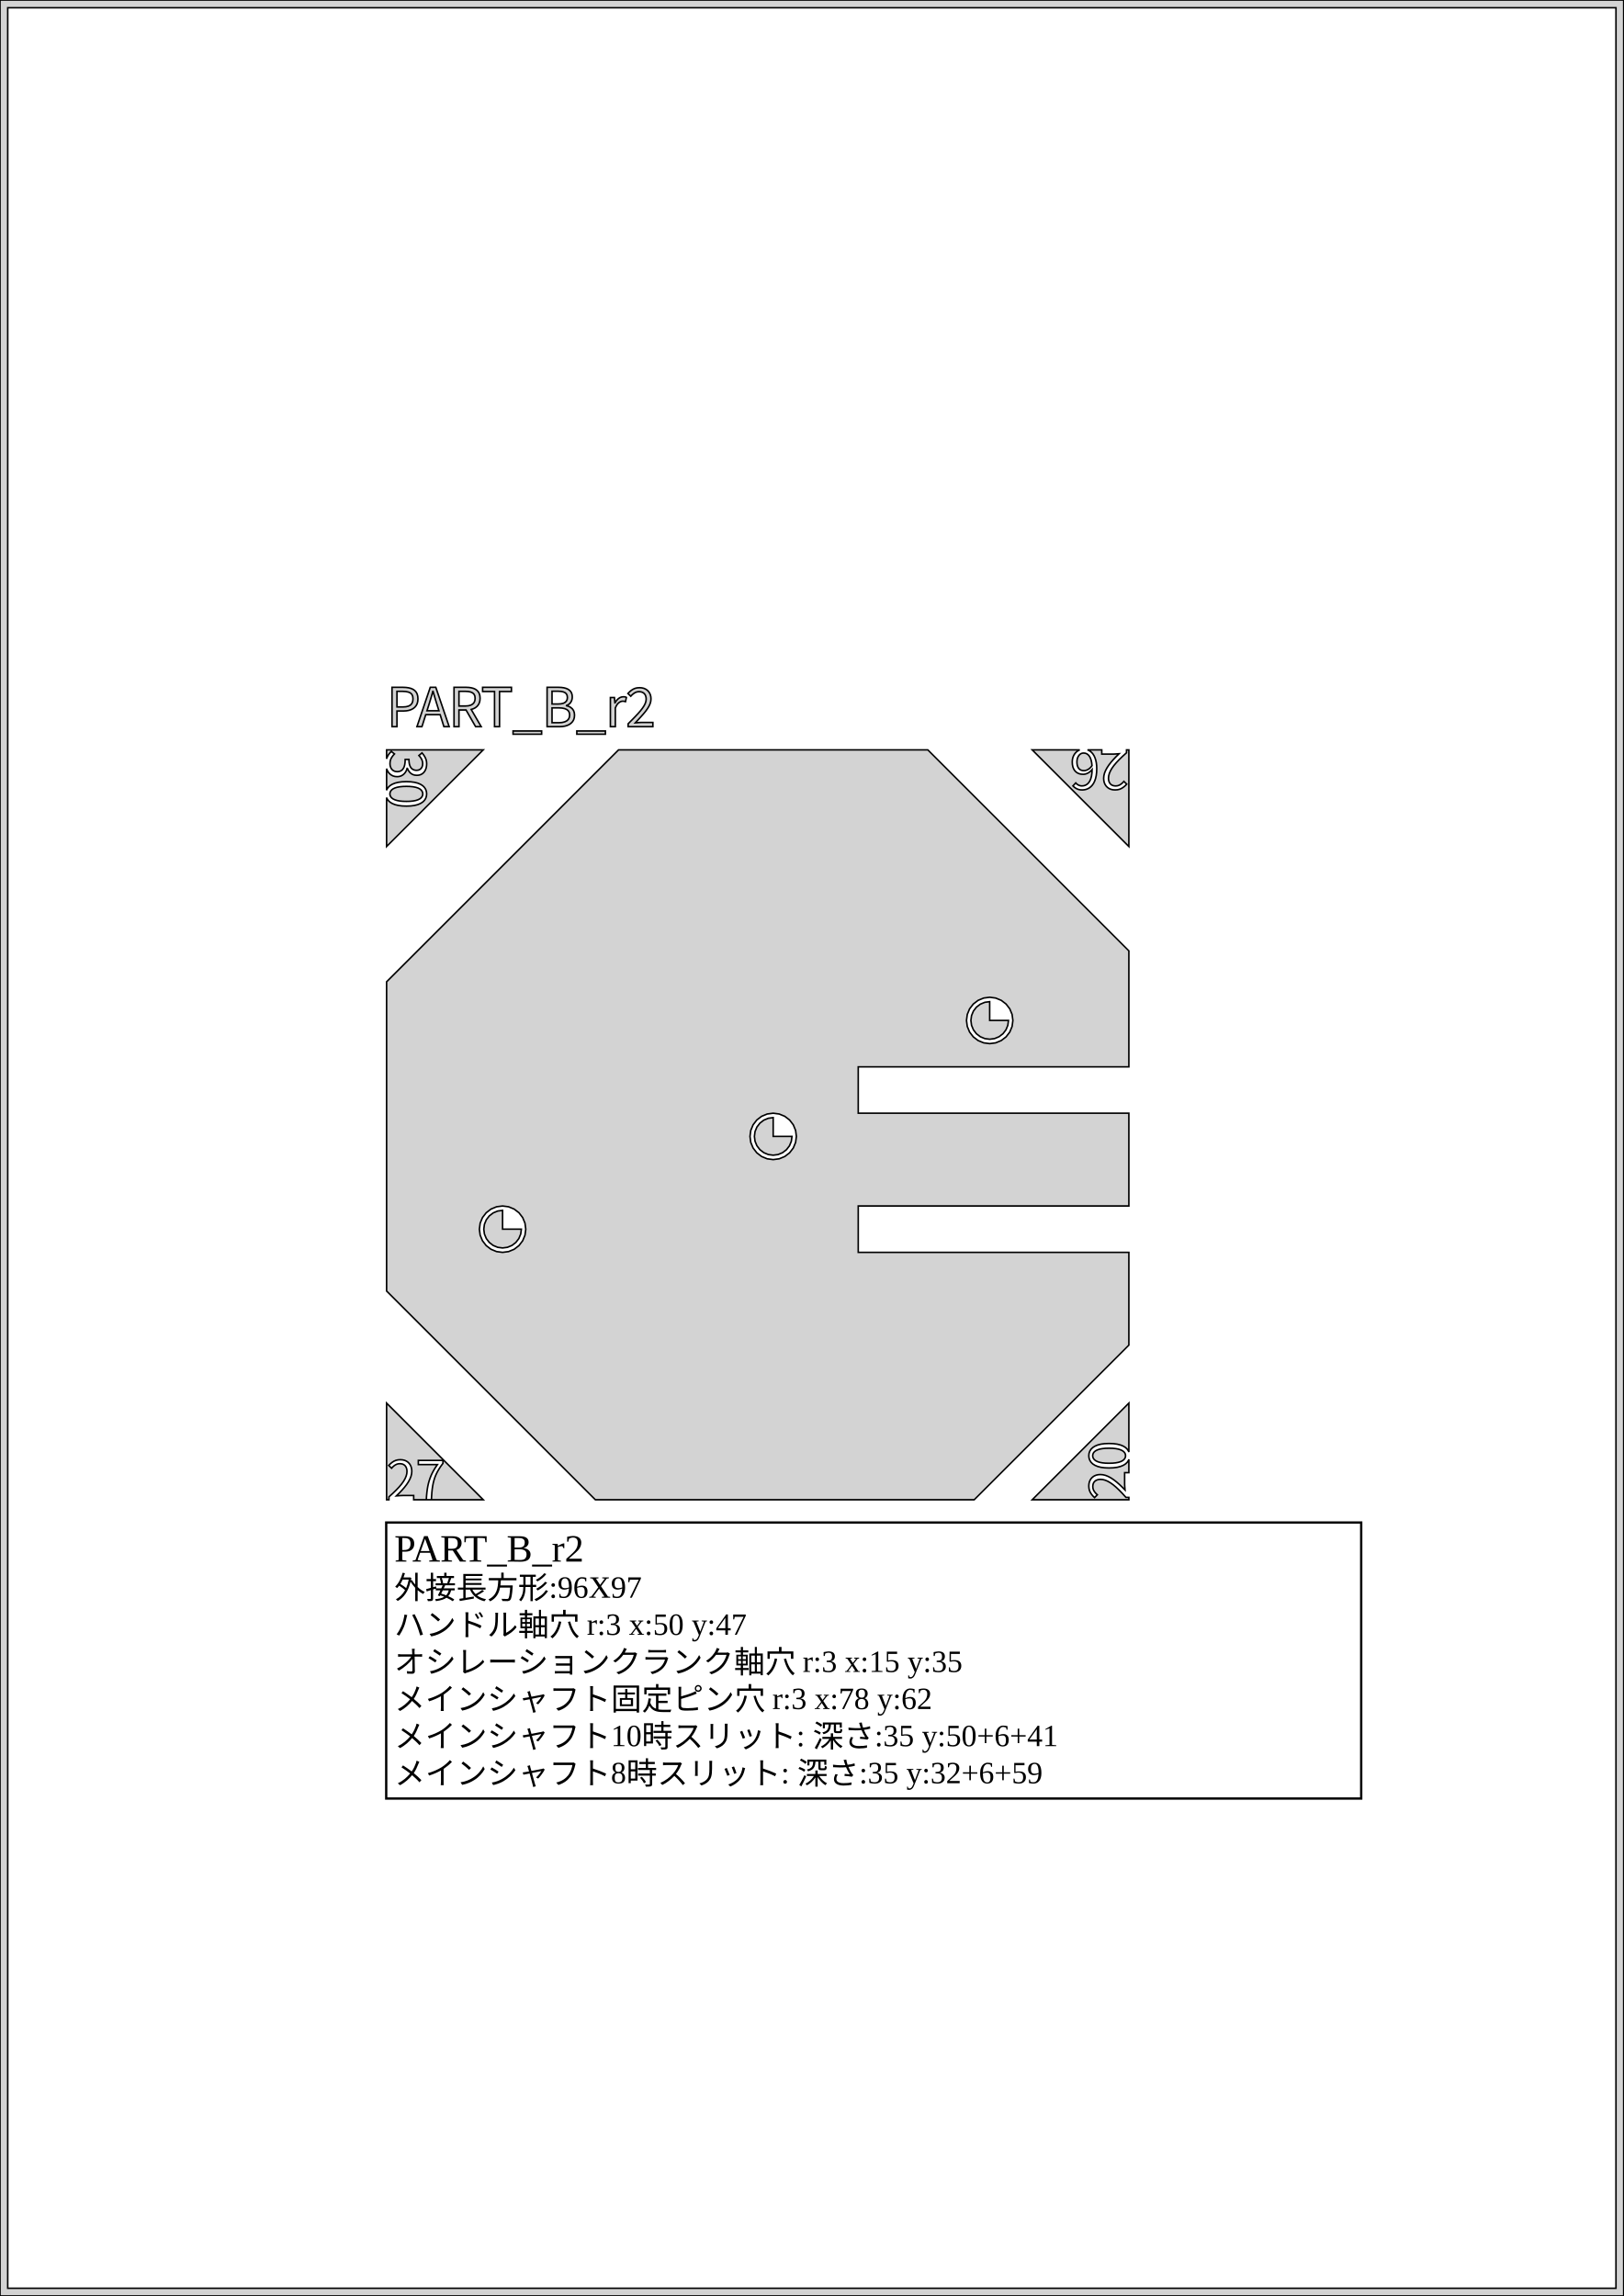
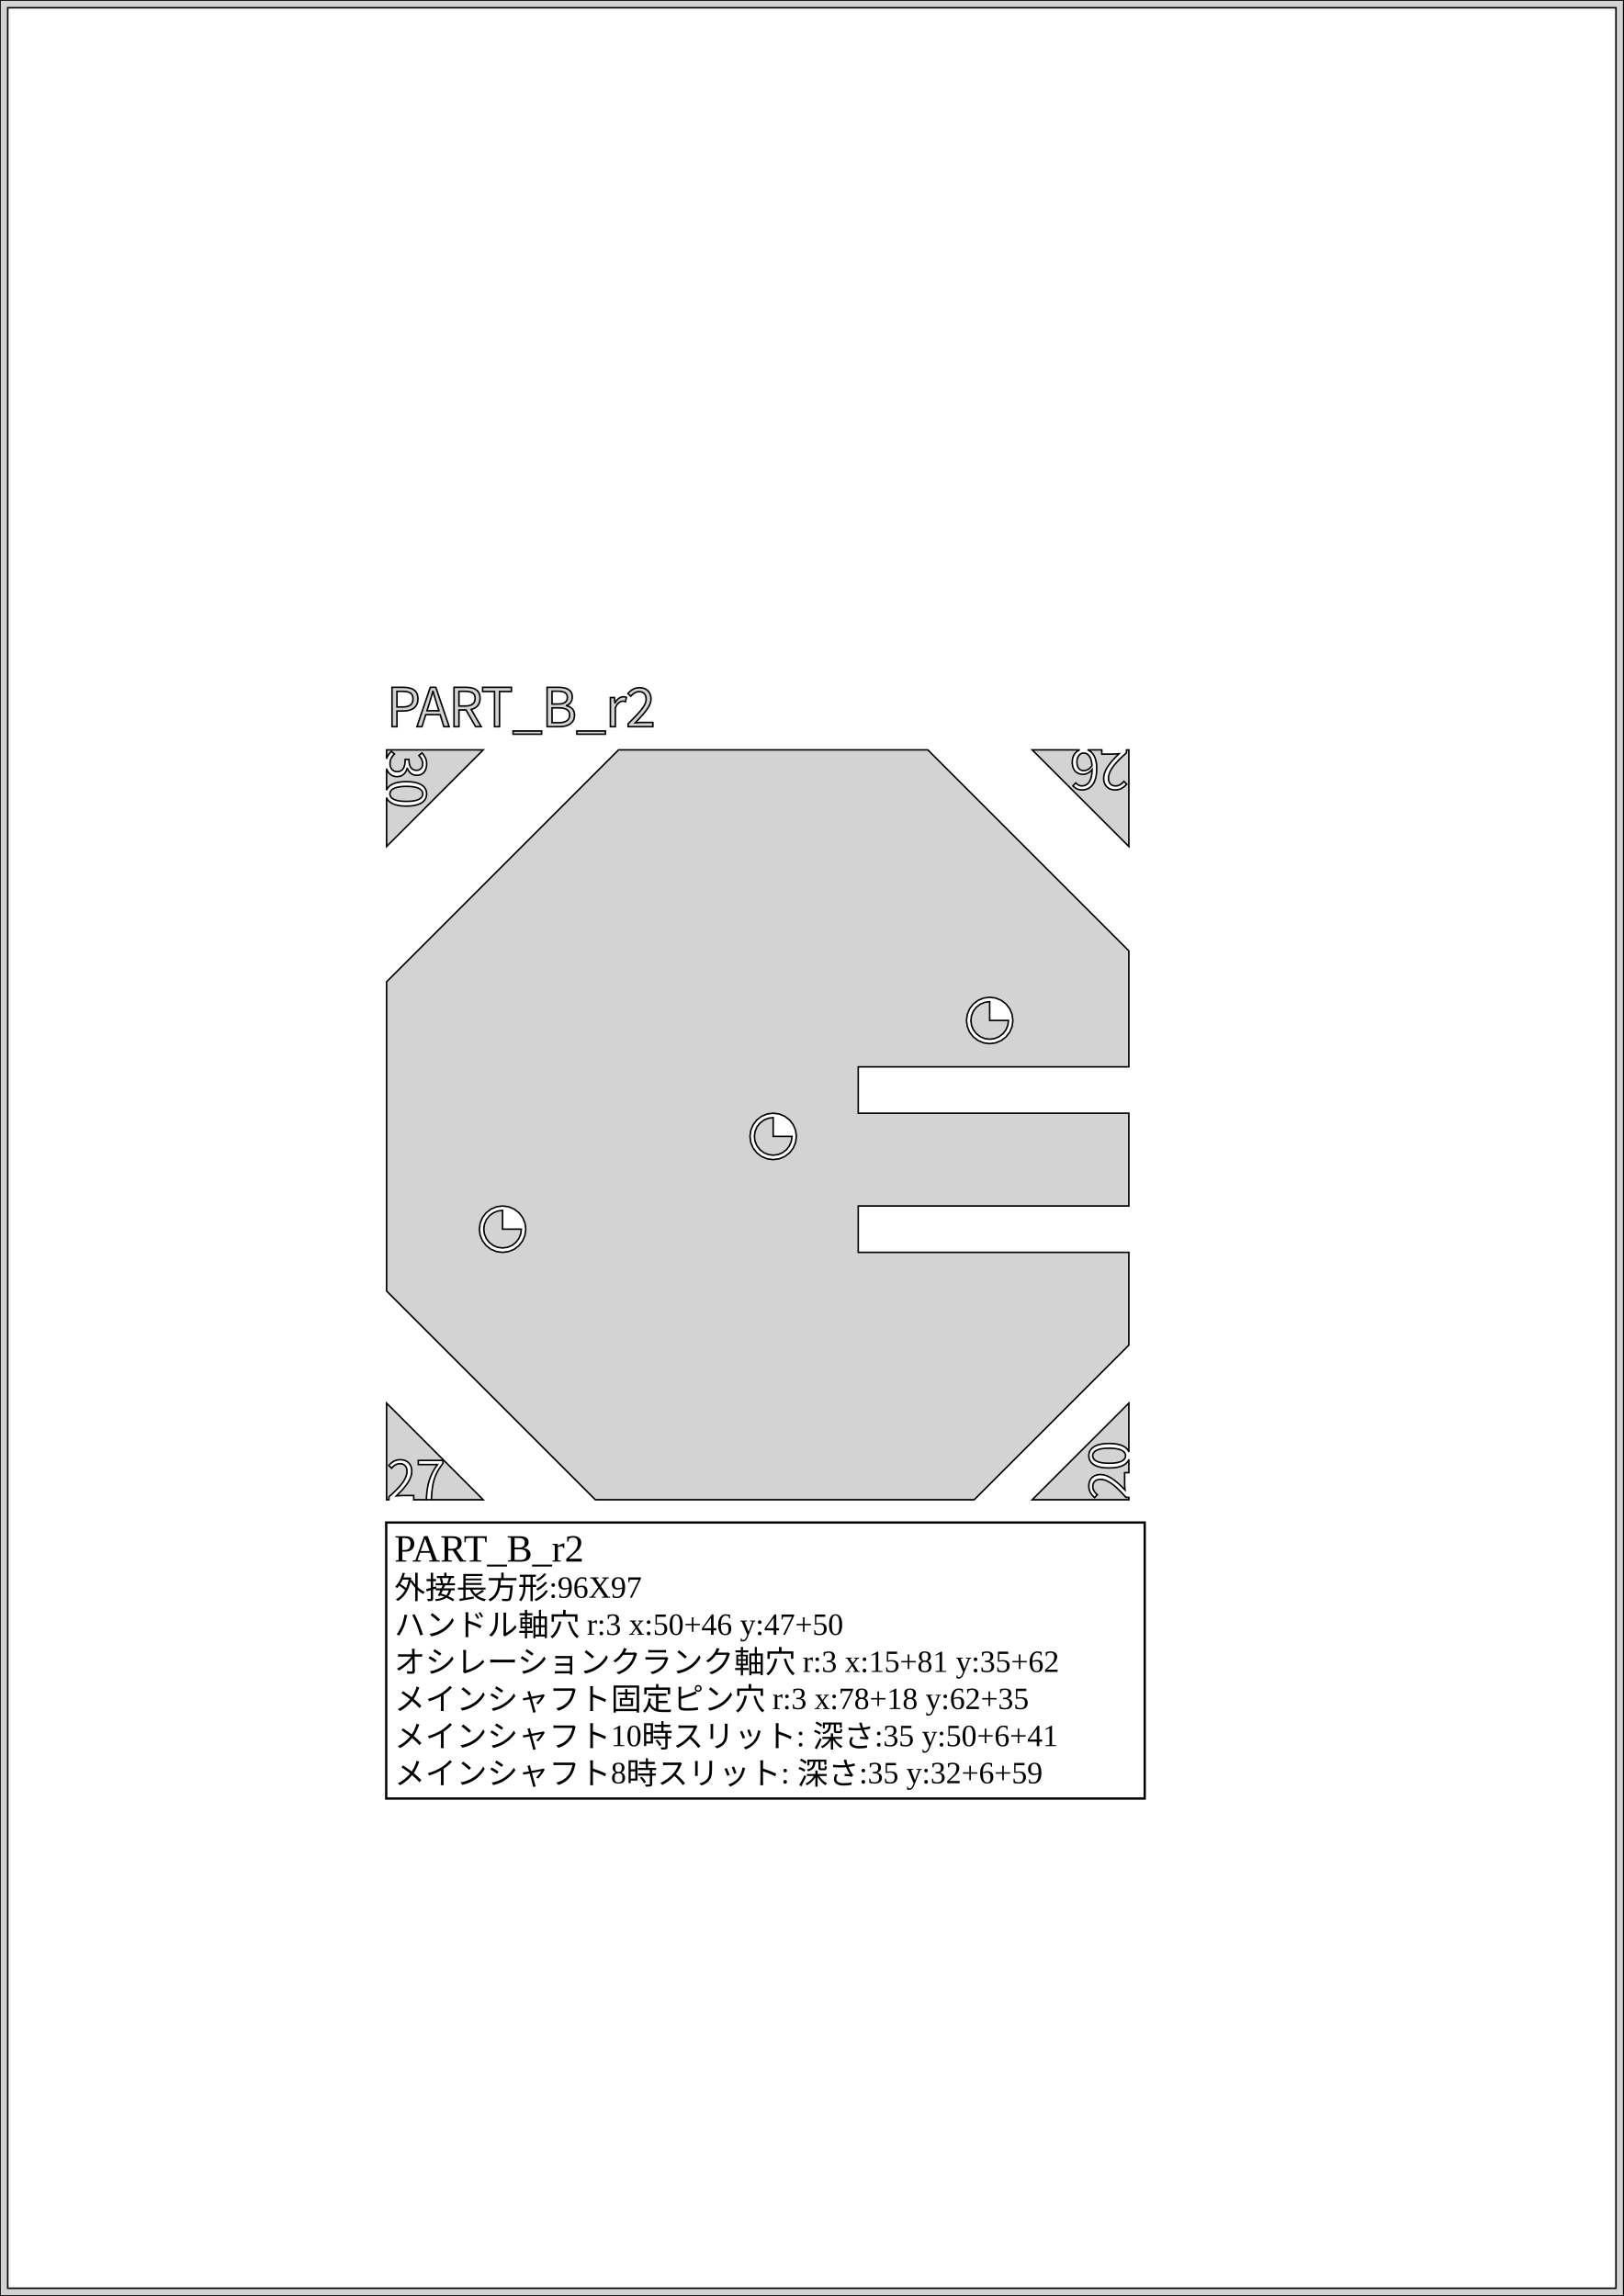
<svg xmlns="http://www.w3.org/2000/svg" width="210mm" height="297mm" viewBox="0 -297 210 297" version="1.1">
-   <path d=" M 210,-297 L 0,-297 L 0,-0 L 210,-0 z M 1,-1 L 1,-296 L 209,-296 L 209,-1 z M 64.606,-207.55 L 66.146,-207.55 L 66.146,-208.091 L 62.418,-208.091 L 62.418,-207.55 L 63.96,-207.55  L 63.96,-203.002 L 64.606,-203.002 z M 51.341,-205.029 L 52.181,-205.029 L 52.536,-205.048 L 52.862,-205.104 L 53.159,-205.199 L 53.42,-205.332  L 53.64,-205.504 L 53.818,-205.716 L 53.95,-205.969 L 54.028,-206.263 L 54.054,-206.598 L 54.028,-206.943  L 53.95,-207.237 L 53.818,-207.48 L 53.639,-207.677 L 53.417,-207.833 L 53.152,-207.949 L 52.849,-208.028  L 52.516,-208.075 L 52.152,-208.091 L 50.701,-208.091 L 50.701,-203 L 51.341,-203 z M 51.341,-205.55 L 51.341,-207.57 L 52.069,-207.57 L 52.48,-207.546 L 52.816,-207.477 L 53.078,-207.361  L 53.265,-207.184 L 53.377,-206.93 L 53.414,-206.598 L 53.378,-206.266 L 53.27,-206 L 53.088,-205.8  L 52.833,-205.661 L 52.503,-205.578 L 52.097,-205.55 z M 55.064,-204.555 L 56.927,-204.555 L 57.413,-203 L 58.093,-203 L 56.364,-208.091 L 55.648,-208.091  L 53.925,-203 L 54.571,-203 z M 55.224,-205.061 L 55.474,-205.848 L 55.562,-206.137 L 55.649,-206.423 L 55.735,-206.705 L 55.819,-206.988  L 55.901,-207.276 L 55.981,-207.57 L 56.009,-207.57 L 56.093,-207.276 L 56.176,-206.988 L 56.259,-206.705  L 56.344,-206.423 L 56.432,-206.137 L 56.523,-205.848 L 56.769,-205.061 z M 59.36,-205.16 L 60.275,-205.16 L 61.512,-203 L 62.236,-203 L 60.94,-205.23 L 60.952,-205.233  L 61.232,-205.323 L 61.479,-205.451 L 61.689,-205.618 L 61.861,-205.823 L 61.988,-206.067 L 62.064,-206.348  L 62.09,-206.667 L 62.064,-206.995 L 61.988,-207.275 L 61.86,-207.508 L 61.689,-207.696 L 61.479,-207.846  L 61.232,-207.956 L 60.952,-208.031 L 60.645,-208.076 L 60.311,-208.091 L 58.72,-208.091 L 58.72,-203  L 59.36,-203 z M 59.36,-205.675 L 59.36,-207.57 L 60.214,-207.57 L 60.581,-207.547 L 60.887,-207.48 L 61.13,-207.368  L 61.308,-207.201 L 61.414,-206.967 L 61.45,-206.667 L 61.414,-206.363 L 61.308,-206.114 L 61.13,-205.922  L 60.887,-205.785 L 60.581,-205.703 L 60.214,-205.675 z M 72.74,-203.019 L 73.075,-203.074 L 73.379,-203.167 L 73.648,-203.296 L 73.875,-203.462 L 74.06,-203.663  L 74.197,-203.902 L 74.279,-204.179 L 74.306,-204.494 L 74.274,-204.817 L 74.177,-205.093 L 74.015,-205.32  L 73.803,-205.499 L 73.556,-205.629 L 73.273,-205.709 L 73.273,-205.744 L 73.423,-205.805 L 73.557,-205.884  L 73.675,-205.984 L 73.778,-206.099 L 73.862,-206.229 L 73.928,-206.372 L 73.977,-206.526 L 74.005,-206.684  L 74.015,-206.848 L 73.99,-207.129 L 73.916,-207.37 L 73.793,-207.57 L 73.626,-207.735 L 73.421,-207.867  L 73.178,-207.966 L 72.902,-208.036 L 72.598,-208.077 L 72.265,-208.091 L 70.757,-208.091 L 70.757,-203  L 72.376,-203 z M 71.397,-205.931 L 71.397,-207.586 L 72.183,-207.586 L 72.548,-207.565 L 72.848,-207.504 L 73.082,-207.401  L 73.25,-207.249 L 73.351,-207.037 L 73.385,-206.765 L 73.353,-206.524 L 73.258,-206.32 L 73.1,-206.154  L 72.868,-206.03 L 72.553,-205.956 L 72.155,-205.931 z M 71.397,-203.515 L 71.397,-205.432 L 72.287,-205.432 L 72.697,-205.408 L 73.04,-205.335 L 73.315,-205.213  L 73.515,-205.038 L 73.636,-204.806 L 73.676,-204.515 L 73.635,-204.203 L 73.512,-203.95 L 73.308,-203.758  L 73.031,-203.623 L 72.69,-203.542 L 72.287,-203.515 z M 84.439,-203.547 L 83.002,-203.547 L 82.869,-203.545 L 82.73,-203.539 L 82.585,-203.53 L 82.44,-203.519  L 82.302,-203.508 L 82.169,-203.499 L 82.544,-203.901 L 82.891,-204.282 L 83.21,-204.642 L 83.494,-204.986  L 83.734,-205.321 L 83.932,-205.646 L 84.078,-205.964 L 84.166,-206.279 L 84.195,-206.591 L 84.175,-206.87  L 84.114,-207.125 L 84.011,-207.355 L 83.873,-207.557 L 83.701,-207.726 L 83.498,-207.862 L 83.264,-207.963  L 83.001,-208.023 L 82.71,-208.043 L 82.401,-208.021 L 82.121,-207.954 L 81.87,-207.841 L 81.639,-207.691  L 81.42,-207.507 L 81.211,-207.292 L 81.579,-206.938 L 81.724,-207.092 L 81.883,-207.231 L 82.054,-207.354  L 82.237,-207.451 L 82.431,-207.509 L 82.634,-207.528 L 82.835,-207.514 L 83.01,-207.474 L 83.162,-207.406  L 83.289,-207.315 L 83.392,-207.201 L 83.471,-207.066 L 83.527,-206.913 L 83.56,-206.745 L 83.571,-206.562  L 83.541,-206.288 L 83.451,-206.002 L 83.3,-205.705 L 83.092,-205.389 L 82.828,-205.049 L 82.509,-204.683  L 82.136,-204.286 L 81.713,-203.85 L 81.239,-203.374 L 81.239,-203 L 84.439,-203 z M 79.583,-205.424 L 79.717,-205.712 L 79.867,-205.938 L 80.035,-206.101 L 80.207,-206.211 L 80.371,-206.277  L 80.528,-206.299 L 80.602,-206.297 L 80.666,-206.291 L 80.722,-206.282 L 80.775,-206.269 L 80.833,-206.254  L 80.896,-206.237 L 81.014,-206.786 L 80.957,-206.815 L 80.898,-206.837 L 80.837,-206.852 L 80.77,-206.861  L 80.695,-206.867 L 80.611,-206.869 L 80.406,-206.845 L 80.208,-206.775 L 80.017,-206.657 L 79.839,-206.499  L 79.681,-206.308 L 79.541,-206.084 L 79.528,-206.084 L 79.465,-206.773 L 78.943,-206.773 L 78.943,-203  L 79.583,-203 z M 78.298,-202.443 L 74.602,-202.443 L 74.602,-202.027 L 78.298,-202.027 z M 70.051,-202.443 L 66.355,-202.443 L 66.355,-202.027 L 70.051,-202.027 z M 62.5,-200 L 50,-200 L 50,-198.841 L 50.008,-198.871 L 50.079,-199.064 L 50.165,-199.241  L 50.265,-199.402 L 50.374,-199.548 L 50.49,-199.68 L 50.612,-199.798 L 51.022,-199.472 L 50.874,-199.315  L 50.739,-199.14 L 50.615,-198.947 L 50.517,-198.732 L 50.458,-198.488 L 50.438,-198.215 L 50.451,-198.019  L 50.489,-197.84 L 50.553,-197.677 L 50.64,-197.533 L 50.749,-197.411 L 50.879,-197.312 L 51.029,-197.239  L 51.197,-197.195 L 51.383,-197.18 L 51.578,-197.197 L 51.756,-197.247 L 51.917,-197.33 L 52.059,-197.451  L 52.178,-197.617 L 52.275,-197.826 L 52.346,-198.084 L 52.389,-198.397 L 52.403,-198.763 L 52.89,-198.763  L 52.904,-198.436 L 52.947,-198.158 L 53.018,-197.93 L 53.114,-197.745 L 53.231,-197.598 L 53.369,-197.489  L 53.523,-197.414 L 53.687,-197.369 L 53.863,-197.354 L 54.092,-197.379 L 54.287,-197.455 L 54.45,-197.583  L 54.572,-197.755 L 54.645,-197.965 L 54.669,-198.215 L 54.653,-198.414 L 54.607,-198.605 L 54.53,-198.788  L 54.429,-198.96 L 54.31,-199.121 L 54.175,-199.27 L 54.578,-199.61 L 54.744,-199.41 L 54.889,-199.198  L 55.013,-198.975 L 55.108,-198.735 L 55.165,-198.475 L 55.184,-198.194 L 55.167,-197.917 L 55.118,-197.661  L 55.035,-197.427 L 54.92,-197.218 L 54.775,-197.042 L 54.6,-196.899 L 54.397,-196.793 L 54.167,-196.729  L 53.912,-196.708 L 53.619,-196.736 L 53.362,-196.819 L 53.14,-196.958 L 52.954,-197.141 L 52.803,-197.359  L 52.688,-197.611 L 52.653,-197.611 L 52.596,-197.418 L 52.514,-197.237 L 52.41,-197.069 L 52.285,-196.918  L 52.139,-196.788 L 51.973,-196.68 L 51.788,-196.599 L 51.584,-196.551 L 51.362,-196.534 L 51.075,-196.559  L 50.816,-196.633 L 50.584,-196.757 L 50.383,-196.921 L 50.217,-197.118 L 50.084,-197.347 L 50,-197.569  L 50,-194.777 L 50.04,-194.892 L 50.202,-195.144 L 50.43,-195.364 L 50.724,-195.548 L 51.084,-195.696  L 51.511,-195.804 L 52.004,-195.869 L 52.563,-195.891 L 53.121,-195.869 L 53.611,-195.804 L 54.032,-195.696  L 54.385,-195.548 L 54.673,-195.364 L 54.896,-195.144 L 55.054,-194.892 L 55.149,-194.613 L 55.181,-194.307  L 55.149,-193.997 L 55.053,-193.717 L 54.893,-193.466 L 54.669,-193.248 L 54.38,-193.065 L 54.028,-192.917  L 53.609,-192.809 L 53.121,-192.744 L 52.563,-192.723 L 52.004,-192.744 L 51.511,-192.809 L 51.084,-192.917  L 50.724,-193.065 L 50.43,-193.248 L 50.202,-193.466 L 50.04,-193.717 L 50,-193.832 L 50,-187.5  z M 146,-200 L 145.696,-200 L 145.696,-199.626 L 145.195,-199.172 L 144.756,-198.746 L 144.38,-198.348  L 144.065,-197.973 L 143.809,-197.615 L 143.613,-197.275 L 143.474,-196.951 L 143.391,-196.64 L 143.363,-196.341  L 143.374,-196.154 L 143.408,-195.98 L 143.464,-195.821 L 143.543,-195.679 L 143.646,-195.56 L 143.773,-195.463  L 143.924,-195.391 L 144.1,-195.349 L 144.301,-195.334 L 144.504,-195.353 L 144.697,-195.408 L 144.88,-195.501  L 145.052,-195.622 L 145.21,-195.763 L 145.356,-195.925 L 145.724,-195.564 L 145.515,-195.352 L 145.295,-195.171  L 145.064,-195.021 L 144.814,-194.909 L 144.534,-194.842 L 144.225,-194.819 L 143.933,-194.84 L 143.671,-194.901  L 143.437,-195.003 L 143.233,-195.143 L 143.062,-195.317 L 142.923,-195.524 L 142.821,-195.762 L 142.76,-196.024  L 142.739,-196.313 L 142.767,-196.652 L 142.852,-196.995 L 142.993,-197.341 L 143.183,-197.69 L 143.417,-198.043  L 143.694,-198.4 L 144.008,-198.762 L 144.357,-199.129 L 144.738,-199.501 L 144.602,-199.492 L 144.462,-199.481  L 144.318,-199.47 L 144.175,-199.461 L 144.037,-199.455 L 143.905,-199.453 L 142.496,-199.453 L 142.496,-200  L 140.653,-200 L 140.818,-199.933 L 141.017,-199.811 L 141.197,-199.654 L 141.359,-199.461 L 141.501,-199.233  L 141.62,-198.97 L 141.717,-198.672 L 141.789,-198.339 L 141.832,-197.971 L 141.846,-197.567 L 141.829,-197.096  L 141.778,-196.672 L 141.693,-196.296 L 141.579,-195.966 L 141.44,-195.681 L 141.276,-195.441 L 141.092,-195.243  L 140.89,-195.085 L 140.672,-194.965 L 140.442,-194.882 L 140.205,-194.833 L 139.963,-194.816 L 139.711,-194.832  L 139.481,-194.881 L 139.275,-194.962 L 139.089,-195.069 L 138.92,-195.194 L 138.768,-195.338 L 139.13,-195.727  L 139.235,-195.615 L 139.355,-195.52 L 139.491,-195.442 L 139.636,-195.384 L 139.784,-195.349 L 139.935,-195.338  L 140.169,-195.361 L 140.389,-195.432 L 140.595,-195.55 L 140.78,-195.721 L 140.939,-195.954 L 141.07,-196.248  L 141.169,-196.611 L 141.228,-197.051 L 141.243,-197.451 L 141.179,-197.374 L 141.061,-197.254 L 140.935,-197.148  L 140.803,-197.056 L 140.665,-196.98 L 140.522,-196.918 L 140.377,-196.874 L 140.235,-196.847 L 140.095,-196.838  L 139.82,-196.858 L 139.571,-196.917 L 139.348,-197.016 L 139.153,-197.153 L 138.988,-197.33 L 138.855,-197.547  L 138.757,-197.803 L 138.697,-198.1 L 138.678,-198.436 L 138.7,-198.752 L 138.767,-199.04 L 138.879,-199.301  L 139.028,-199.531 L 139.205,-199.724 L 139.411,-199.881 L 139.639,-199.997 L 139.649,-200 L 133.5,-200  L 146,-187.5 z M 146,-123 L 146,-135 L 111,-135 L 111,-141 L 146,-141 L 146,-153  L 111,-153 L 111,-159 L 146,-159 L 146,-174 L 120,-200 L 80,-200  L 50,-170 L 50,-130 L 77,-103 L 126,-103 z M 127.224,-162.102 L 126.5,-162.402 L 125.879,-162.879 L 125.402,-163.5 L 125.102,-164.224 L 125,-165  L 125.102,-165.776 L 125.402,-166.5 L 125.879,-167.121 L 126.5,-167.598 L 127.224,-167.898 L 128,-168  L 128.776,-167.898 L 129.5,-167.598 L 130.121,-167.121 L 130.598,-166.5 L 130.898,-165.776 L 131,-165  L 130.898,-164.224 L 130.598,-163.5 L 130.121,-162.879 L 129.5,-162.402 L 128.776,-162.102 L 128,-162  z M 128.629,-162.653 L 129.215,-162.896 L 129.718,-163.282 L 130.104,-163.785 L 130.347,-164.371 L 130.43,-165  L 128,-165 L 128,-167.43 L 127.371,-167.347 L 126.785,-167.104 L 126.282,-166.718 L 125.896,-166.215  L 125.653,-165.629 L 125.57,-165 L 125.653,-164.371 L 125.896,-163.785 L 126.282,-163.282 L 126.785,-162.896  L 127.371,-162.653 L 128,-162.57 z M 99.224,-147.102 L 98.5,-147.402 L 97.879,-147.879 L 97.402,-148.5 L 97.102,-149.224 L 97,-150  L 97.102,-150.776 L 97.402,-151.5 L 97.879,-152.121 L 98.5,-152.598 L 99.224,-152.898 L 100,-153  L 100.776,-152.898 L 101.5,-152.598 L 102.121,-152.121 L 102.598,-151.5 L 102.898,-150.776 L 103,-150  L 102.898,-149.224 L 102.598,-148.5 L 102.121,-147.879 L 101.5,-147.402 L 100.776,-147.102 L 100,-147  z M 100.629,-147.653 L 101.215,-147.896 L 101.718,-148.282 L 102.104,-148.785 L 102.347,-149.371 L 102.43,-150  L 100,-150 L 100,-152.43 L 99.371,-152.347 L 98.785,-152.104 L 98.282,-151.718 L 97.896,-151.215  L 97.653,-150.629 L 97.57,-150 L 97.653,-149.371 L 97.896,-148.785 L 98.282,-148.282 L 98.785,-147.896  L 99.371,-147.653 L 100,-147.57 z M 64.224,-135.102 L 63.5,-135.402 L 62.879,-135.879 L 62.402,-136.5 L 62.102,-137.224 L 62,-138  L 62.102,-138.776 L 62.402,-139.5 L 62.879,-140.121 L 63.5,-140.598 L 64.224,-140.898 L 65,-141  L 65.776,-140.898 L 66.5,-140.598 L 67.121,-140.121 L 67.598,-139.5 L 67.898,-138.776 L 68,-138  L 67.898,-137.224 L 67.598,-136.5 L 67.121,-135.879 L 66.5,-135.402 L 65.776,-135.102 L 65,-135  z M 65.629,-135.653 L 66.215,-135.896 L 66.718,-136.282 L 67.104,-136.785 L 67.347,-137.371 L 67.43,-138  L 65,-138 L 65,-140.43 L 64.371,-140.347 L 63.785,-140.104 L 63.282,-139.718 L 62.896,-139.215  L 62.653,-138.629 L 62.57,-138 L 62.653,-137.371 L 62.896,-136.785 L 63.282,-136.282 L 63.785,-135.896  L 64.371,-135.653 L 65,-135.57 z M 140.366,-197.329 L 140.542,-197.381 L 140.727,-197.468 L 140.913,-197.598 L 141.094,-197.777 L 141.234,-197.961  L 141.233,-197.981 L 141.19,-198.35 L 141.119,-198.673 L 141.02,-198.95 L 140.895,-199.178 L 140.744,-199.358  L 140.568,-199.487 L 140.368,-199.565 L 140.143,-199.59 L 139.983,-199.574 L 139.836,-199.526 L 139.703,-199.445  L 139.584,-199.335 L 139.482,-199.199 L 139.397,-199.038 L 139.334,-198.856 L 139.295,-198.655 L 139.283,-198.437  L 139.294,-198.216 L 139.327,-198.016 L 139.383,-197.836 L 139.462,-197.68 L 139.562,-197.551 L 139.685,-197.447  L 139.832,-197.372 L 140.003,-197.327 L 140.199,-197.312 z M 53.029,-193.347 L 53.433,-193.388 L 53.776,-193.455 L 54.06,-193.547 L 54.289,-193.661 L 54.463,-193.796  L 54.584,-193.95 L 54.657,-194.12 L 54.682,-194.307 L 54.657,-194.49 L 54.584,-194.659 L 54.463,-194.814  L 54.289,-194.951 L 54.06,-195.066 L 53.776,-195.158 L 53.433,-195.225 L 53.029,-195.266 L 52.564,-195.279  L 52.098,-195.266 L 51.692,-195.225 L 51.346,-195.158 L 51.057,-195.066 L 50.824,-194.951 L 50.648,-194.814  L 50.524,-194.659 L 50.45,-194.49 L 50.426,-194.307 L 50.45,-194.12 L 50.524,-193.95 L 50.648,-193.796  L 50.824,-193.661 L 51.057,-193.547 L 51.346,-193.455 L 51.692,-193.388 L 52.098,-193.347 L 52.564,-193.334  z M 50.304,-103.374 L 50.805,-103.828 L 51.244,-104.254 L 51.62,-104.652 L 51.935,-105.027 L 52.191,-105.385  L 52.387,-105.725 L 52.526,-106.049 L 52.609,-106.36 L 52.637,-106.659 L 52.626,-106.846 L 52.592,-107.02  L 52.536,-107.179 L 52.457,-107.321 L 52.354,-107.44 L 52.227,-107.537 L 52.076,-107.609 L 51.9,-107.651  L 51.7,-107.666 L 51.496,-107.647 L 51.303,-107.592 L 51.12,-107.499 L 50.948,-107.378 L 50.79,-107.237  L 50.644,-107.075 L 50.276,-107.436 L 50.485,-107.648 L 50.705,-107.829 L 50.936,-107.979 L 51.186,-108.091  L 51.466,-108.158 L 51.775,-108.181 L 52.067,-108.16 L 52.329,-108.099 L 52.563,-107.997 L 52.767,-107.857  L 52.938,-107.683 L 53.077,-107.476 L 53.179,-107.238 L 53.24,-106.976 L 53.261,-106.687 L 53.233,-106.348  L 53.148,-106.005 L 53.007,-105.659 L 52.817,-105.31 L 52.583,-104.957 L 52.306,-104.6 L 51.992,-104.238  L 51.643,-103.871 L 51.262,-103.499 L 51.398,-103.508 L 51.538,-103.519 L 51.682,-103.53 L 51.825,-103.539  L 51.963,-103.545 L 52.095,-103.547 L 53.504,-103.547 L 53.504,-103 L 62.5,-103 L 50,-115.5  L 50,-103 L 50.304,-103 z M 55.138,-103.002 L 55.166,-103.47 L 55.207,-103.914 L 55.259,-104.331 L 55.326,-104.729 L 55.41,-105.111  L 55.513,-105.477 L 55.634,-105.833 L 55.776,-106.181 L 55.94,-106.523 L 56.126,-106.862 L 56.338,-107.205  L 56.575,-107.55 L 54.103,-107.55 L 54.103,-108.091 L 57.29,-108.091 L 57.29,-107.71 L 57.012,-107.331  L 56.77,-106.963 L 56.565,-106.606 L 56.391,-106.252 L 56.245,-105.893 L 56.127,-105.529 L 56.032,-105.156  L 55.956,-104.769 L 55.898,-104.366 L 55.854,-103.941 L 55.821,-103.487 L 55.797,-103.002 z M 146,-103.304 L 145.626,-103.304 L 145.172,-103.805 L 144.746,-104.244 L 144.348,-104.62 L 143.973,-104.935  L 143.615,-105.191 L 143.275,-105.387 L 142.951,-105.526 L 142.64,-105.609 L 142.341,-105.637 L 142.154,-105.626  L 141.98,-105.592 L 141.821,-105.536 L 141.679,-105.457 L 141.56,-105.354 L 141.463,-105.227 L 141.391,-105.076  L 141.349,-104.9 L 141.334,-104.699 L 141.353,-104.496 L 141.408,-104.303 L 141.501,-104.12 L 141.622,-103.948  L 141.763,-103.79 L 141.925,-103.644 L 141.564,-103.276 L 141.352,-103.485 L 141.171,-103.705 L 141.021,-103.936  L 140.909,-104.186 L 140.842,-104.466 L 140.819,-104.775 L 140.84,-105.067 L 140.901,-105.329 L 141.003,-105.563  L 141.143,-105.767 L 141.317,-105.938 L 141.524,-106.077 L 141.762,-106.179 L 142.024,-106.24 L 142.313,-106.261  L 142.652,-106.233 L 142.995,-106.148 L 143.341,-106.007 L 143.69,-105.817 L 144.043,-105.583 L 144.4,-105.306  L 144.762,-104.992 L 145.129,-104.643 L 145.501,-104.262 L 145.492,-104.398 L 145.481,-104.538 L 145.47,-104.682  L 145.461,-104.825 L 145.455,-104.963 L 145.453,-105.095 L 145.453,-106.504 L 146,-106.504 L 146,-108.223  L 145.96,-108.108 L 145.798,-107.856 L 145.57,-107.636 L 145.276,-107.452 L 144.916,-107.304 L 144.489,-107.196  L 143.996,-107.131 L 143.437,-107.109 L 142.879,-107.131 L 142.389,-107.196 L 141.968,-107.304 L 141.615,-107.452  L 141.326,-107.636 L 141.104,-107.856 L 140.946,-108.108 L 140.851,-108.387 L 140.819,-108.693 L 140.851,-109.003  L 140.947,-109.283 L 141.107,-109.534 L 141.332,-109.752 L 141.62,-109.935 L 141.972,-110.083 L 142.391,-110.191  L 142.879,-110.256 L 143.437,-110.277 L 143.996,-110.256 L 144.489,-110.191 L 144.916,-110.083 L 145.276,-109.935  L 145.57,-109.752 L 145.798,-109.534 L 145.96,-109.283 L 146,-109.168 L 146,-115.5 L 133.5,-103  L 146,-103 z M 143.902,-107.734 L 144.308,-107.775 L 144.655,-107.842 L 144.943,-107.934 L 145.176,-108.049 L 145.352,-108.186  L 145.476,-108.341 L 145.55,-108.51 L 145.574,-108.693 L 145.55,-108.88 L 145.476,-109.05 L 145.352,-109.204  L 145.176,-109.339 L 144.943,-109.453 L 144.655,-109.545 L 144.308,-109.612 L 143.902,-109.653 L 143.436,-109.666  L 142.971,-109.653 L 142.567,-109.612 L 142.224,-109.545 L 141.94,-109.453 L 141.711,-109.339 L 141.537,-109.204  L 141.416,-109.05 L 141.343,-108.88 L 141.318,-108.693 L 141.343,-108.51 L 141.416,-108.341 L 141.537,-108.186  L 141.711,-108.049 L 141.94,-107.934 L 142.224,-107.842 L 142.567,-107.775 L 142.971,-107.734 L 143.436,-107.721  z M 176.1,-100.1 L 49.9,-100.1 L 49.9,-64.3 L 176.1,-64.3 z M 50,-64.4 L 50,-100 L 176,-100 L 176,-64.4 z " stroke="black" fill="lightgray" stroke-width="0.2" />
+   <path d=" M 210,-297 L 0,-297 L 0,-0 L 210,-0 z M 1,-1 L 1,-296 L 209,-296 L 209,-1 z M 64.606,-207.55 L 66.146,-207.55 L 66.146,-208.091 L 62.418,-208.091 L 62.418,-207.55 L 63.96,-207.55  L 63.96,-203.002 L 64.606,-203.002 z M 51.341,-205.029 L 52.181,-205.029 L 52.536,-205.048 L 52.862,-205.104 L 53.159,-205.199 L 53.42,-205.332  L 53.64,-205.504 L 53.818,-205.716 L 53.95,-205.969 L 54.028,-206.263 L 54.054,-206.598 L 54.028,-206.943  L 53.95,-207.237 L 53.818,-207.48 L 53.639,-207.677 L 53.417,-207.833 L 53.152,-207.949 L 52.849,-208.028  L 52.516,-208.075 L 52.152,-208.091 L 50.701,-208.091 L 50.701,-203 L 51.341,-203 z M 51.341,-205.55 L 51.341,-207.57 L 52.069,-207.57 L 52.48,-207.546 L 52.816,-207.477 L 53.078,-207.361  L 53.265,-207.184 L 53.377,-206.93 L 53.414,-206.598 L 53.378,-206.266 L 53.27,-206 L 53.088,-205.8  L 52.833,-205.661 L 52.503,-205.578 L 52.097,-205.55 z M 55.064,-204.555 L 56.927,-204.555 L 57.413,-203 L 58.093,-203 L 56.364,-208.091 L 55.648,-208.091  L 53.925,-203 L 54.571,-203 z M 55.224,-205.061 L 55.474,-205.848 L 55.562,-206.137 L 55.649,-206.423 L 55.735,-206.705 L 55.819,-206.988  L 55.901,-207.276 L 55.981,-207.57 L 56.009,-207.57 L 56.093,-207.276 L 56.176,-206.988 L 56.259,-206.705  L 56.344,-206.423 L 56.432,-206.137 L 56.523,-205.848 L 56.769,-205.061 z M 59.36,-205.16 L 60.275,-205.16 L 61.512,-203 L 62.236,-203 L 60.94,-205.23 L 60.952,-205.233  L 61.232,-205.323 L 61.479,-205.451 L 61.689,-205.618 L 61.861,-205.823 L 61.988,-206.067 L 62.064,-206.348  L 62.09,-206.667 L 62.064,-206.995 L 61.988,-207.275 L 61.86,-207.508 L 61.689,-207.696 L 61.479,-207.846  L 61.232,-207.956 L 60.952,-208.031 L 60.645,-208.076 L 60.311,-208.091 L 58.72,-208.091 L 58.72,-203  L 59.36,-203 z M 59.36,-205.675 L 59.36,-207.57 L 60.214,-207.57 L 60.581,-207.547 L 60.887,-207.48 L 61.13,-207.368  L 61.308,-207.201 L 61.414,-206.967 L 61.45,-206.667 L 61.414,-206.363 L 61.308,-206.114 L 61.13,-205.922  L 60.887,-205.785 L 60.581,-205.703 L 60.214,-205.675 z M 72.74,-203.019 L 73.075,-203.074 L 73.379,-203.167 L 73.648,-203.296 L 73.875,-203.462 L 74.06,-203.663  L 74.197,-203.902 L 74.279,-204.179 L 74.306,-204.494 L 74.274,-204.817 L 74.177,-205.093 L 74.015,-205.32  L 73.803,-205.499 L 73.556,-205.629 L 73.273,-205.709 L 73.273,-205.744 L 73.423,-205.805 L 73.557,-205.884  L 73.675,-205.984 L 73.778,-206.099 L 73.862,-206.229 L 73.928,-206.372 L 73.977,-206.526 L 74.005,-206.684  L 74.015,-206.848 L 73.99,-207.129 L 73.916,-207.37 L 73.793,-207.57 L 73.626,-207.735 L 73.421,-207.867  L 73.178,-207.966 L 72.902,-208.036 L 72.598,-208.077 L 72.265,-208.091 L 70.757,-208.091 L 70.757,-203  L 72.376,-203 z M 71.397,-205.931 L 71.397,-207.586 L 72.183,-207.586 L 72.548,-207.565 L 72.848,-207.504 L 73.082,-207.401  L 73.25,-207.249 L 73.351,-207.037 L 73.385,-206.765 L 73.353,-206.524 L 73.258,-206.32 L 73.1,-206.154  L 72.868,-206.03 L 72.553,-205.956 L 72.155,-205.931 z M 71.397,-203.515 L 71.397,-205.432 L 72.287,-205.432 L 72.697,-205.408 L 73.04,-205.335 L 73.315,-205.213  L 73.515,-205.038 L 73.636,-204.806 L 73.676,-204.515 L 73.635,-204.203 L 73.512,-203.95 L 73.308,-203.758  L 73.031,-203.623 L 72.69,-203.542 L 72.287,-203.515 z M 84.439,-203.547 L 83.002,-203.547 L 82.869,-203.545 L 82.73,-203.539 L 82.585,-203.53 L 82.44,-203.519  L 82.302,-203.508 L 82.169,-203.499 L 82.544,-203.901 L 82.891,-204.282 L 83.21,-204.642 L 83.494,-204.986  L 83.734,-205.321 L 83.932,-205.646 L 84.078,-205.964 L 84.166,-206.279 L 84.195,-206.591 L 84.175,-206.87  L 84.114,-207.125 L 84.011,-207.355 L 83.873,-207.557 L 83.701,-207.726 L 83.498,-207.862 L 83.264,-207.963  L 83.001,-208.023 L 82.71,-208.043 L 82.401,-208.021 L 82.121,-207.954 L 81.87,-207.841 L 81.639,-207.691  L 81.42,-207.507 L 81.211,-207.292 L 81.579,-206.938 L 81.724,-207.092 L 81.883,-207.231 L 82.054,-207.354  L 82.237,-207.451 L 82.431,-207.509 L 82.634,-207.528 L 82.835,-207.514 L 83.01,-207.474 L 83.162,-207.406  L 83.289,-207.315 L 83.392,-207.201 L 83.471,-207.066 L 83.527,-206.913 L 83.56,-206.745 L 83.571,-206.562  L 83.541,-206.288 L 83.451,-206.002 L 83.3,-205.705 L 83.092,-205.389 L 82.828,-205.049 L 82.509,-204.683  L 82.136,-204.286 L 81.713,-203.85 L 81.239,-203.374 L 81.239,-203 L 84.439,-203 z M 79.583,-205.424 L 79.717,-205.712 L 79.867,-205.938 L 80.035,-206.101 L 80.207,-206.211 L 80.371,-206.277  L 80.528,-206.299 L 80.602,-206.297 L 80.666,-206.291 L 80.722,-206.282 L 80.775,-206.269 L 80.833,-206.254  L 80.896,-206.237 L 81.014,-206.786 L 80.957,-206.815 L 80.898,-206.837 L 80.837,-206.852 L 80.77,-206.861  L 80.695,-206.867 L 80.611,-206.869 L 80.406,-206.845 L 80.208,-206.775 L 80.017,-206.657 L 79.839,-206.499  L 79.681,-206.308 L 79.541,-206.084 L 79.528,-206.084 L 79.465,-206.773 L 78.943,-206.773 L 78.943,-203  L 79.583,-203 z M 78.298,-202.443 L 74.602,-202.443 L 74.602,-202.027 L 78.298,-202.027 z M 70.051,-202.443 L 66.355,-202.443 L 66.355,-202.027 L 70.051,-202.027 z M 62.5,-200 L 50,-200 L 50,-198.841 L 50.008,-198.871 L 50.079,-199.064 L 50.165,-199.241  L 50.265,-199.402 L 50.374,-199.548 L 50.49,-199.68 L 50.612,-199.798 L 51.022,-199.472 L 50.874,-199.315  L 50.739,-199.14 L 50.615,-198.947 L 50.517,-198.732 L 50.458,-198.488 L 50.438,-198.215 L 50.451,-198.019  L 50.489,-197.84 L 50.553,-197.677 L 50.64,-197.533 L 50.749,-197.411 L 50.879,-197.312 L 51.029,-197.239  L 51.197,-197.195 L 51.383,-197.18 L 51.578,-197.197 L 51.756,-197.247 L 51.917,-197.33 L 52.059,-197.451  L 52.178,-197.617 L 52.275,-197.826 L 52.346,-198.084 L 52.389,-198.397 L 52.403,-198.763 L 52.89,-198.763  L 52.904,-198.436 L 52.947,-198.158 L 53.018,-197.93 L 53.114,-197.745 L 53.231,-197.598 L 53.369,-197.489  L 53.523,-197.414 L 53.687,-197.369 L 53.863,-197.354 L 54.092,-197.379 L 54.287,-197.455 L 54.45,-197.583  L 54.572,-197.755 L 54.645,-197.965 L 54.669,-198.215 L 54.653,-198.414 L 54.607,-198.605 L 54.53,-198.788  L 54.429,-198.96 L 54.31,-199.121 L 54.175,-199.27 L 54.578,-199.61 L 54.744,-199.41 L 54.889,-199.198  L 55.013,-198.975 L 55.108,-198.735 L 55.165,-198.475 L 55.184,-198.194 L 55.167,-197.917 L 55.118,-197.661  L 55.035,-197.427 L 54.92,-197.218 L 54.775,-197.042 L 54.6,-196.899 L 54.397,-196.793 L 54.167,-196.729  L 53.912,-196.708 L 53.619,-196.736 L 53.362,-196.819 L 53.14,-196.958 L 52.954,-197.141 L 52.803,-197.359  L 52.688,-197.611 L 52.653,-197.611 L 52.596,-197.418 L 52.514,-197.237 L 52.41,-197.069 L 52.285,-196.918  L 52.139,-196.788 L 51.973,-196.68 L 51.788,-196.599 L 51.584,-196.551 L 51.362,-196.534 L 51.075,-196.559  L 50.816,-196.633 L 50.584,-196.757 L 50.383,-196.921 L 50.217,-197.118 L 50.084,-197.347 L 50,-197.569  L 50,-194.777 L 50.04,-194.892 L 50.202,-195.144 L 50.43,-195.364 L 50.724,-195.548 L 51.084,-195.696  L 51.511,-195.804 L 52.004,-195.869 L 52.563,-195.891 L 53.121,-195.869 L 53.611,-195.804 L 54.032,-195.696  L 54.385,-195.548 L 54.673,-195.364 L 54.896,-195.144 L 55.054,-194.892 L 55.149,-194.613 L 55.181,-194.307  L 55.149,-193.997 L 55.053,-193.717 L 54.893,-193.466 L 54.669,-193.248 L 54.38,-193.065 L 54.028,-192.917  L 53.609,-192.809 L 53.121,-192.744 L 52.563,-192.723 L 52.004,-192.744 L 51.511,-192.809 L 51.084,-192.917  L 50.724,-193.065 L 50.43,-193.248 L 50.202,-193.466 L 50.04,-193.717 L 50,-193.832 L 50,-187.5  z M 146,-200 L 145.696,-200 L 145.696,-199.626 L 145.195,-199.172 L 144.756,-198.746 L 144.38,-198.348  L 144.065,-197.973 L 143.809,-197.615 L 143.613,-197.275 L 143.474,-196.951 L 143.391,-196.64 L 143.363,-196.341  L 143.374,-196.154 L 143.408,-195.98 L 143.464,-195.821 L 143.543,-195.679 L 143.646,-195.56 L 143.773,-195.463  L 143.924,-195.391 L 144.1,-195.349 L 144.301,-195.334 L 144.504,-195.353 L 144.697,-195.408 L 144.88,-195.501  L 145.052,-195.622 L 145.21,-195.763 L 145.356,-195.925 L 145.724,-195.564 L 145.515,-195.352 L 145.295,-195.171  L 145.064,-195.021 L 144.814,-194.909 L 144.534,-194.842 L 144.225,-194.819 L 143.933,-194.84 L 143.671,-194.901  L 143.437,-195.003 L 143.233,-195.143 L 143.062,-195.317 L 142.923,-195.524 L 142.821,-195.762 L 142.76,-196.024  L 142.739,-196.313 L 142.767,-196.652 L 142.852,-196.995 L 142.993,-197.341 L 143.183,-197.69 L 143.417,-198.043  L 143.694,-198.4 L 144.008,-198.762 L 144.357,-199.129 L 144.738,-199.501 L 144.602,-199.492 L 144.462,-199.481  L 144.318,-199.47 L 144.175,-199.461 L 144.037,-199.455 L 143.905,-199.453 L 142.496,-199.453 L 142.496,-200  L 140.653,-200 L 140.818,-199.933 L 141.017,-199.811 L 141.197,-199.654 L 141.359,-199.461 L 141.501,-199.233  L 141.62,-198.97 L 141.717,-198.672 L 141.789,-198.339 L 141.832,-197.971 L 141.846,-197.567 L 141.829,-197.096  L 141.778,-196.672 L 141.693,-196.296 L 141.579,-195.966 L 141.44,-195.681 L 141.276,-195.441 L 141.092,-195.243  L 140.89,-195.085 L 140.672,-194.965 L 140.442,-194.882 L 140.205,-194.833 L 139.963,-194.816 L 139.711,-194.832  L 139.481,-194.881 L 139.275,-194.962 L 139.089,-195.069 L 138.92,-195.194 L 138.768,-195.338 L 139.13,-195.727  L 139.235,-195.615 L 139.355,-195.52 L 139.491,-195.442 L 139.636,-195.384 L 139.784,-195.349 L 139.935,-195.338  L 140.169,-195.361 L 140.389,-195.432 L 140.595,-195.55 L 140.78,-195.721 L 140.939,-195.954 L 141.07,-196.248  L 141.169,-196.611 L 141.228,-197.051 L 141.243,-197.451 L 141.179,-197.374 L 141.061,-197.254 L 140.935,-197.148  L 140.803,-197.056 L 140.665,-196.98 L 140.522,-196.918 L 140.377,-196.874 L 140.235,-196.847 L 140.095,-196.838  L 139.82,-196.858 L 139.571,-196.917 L 139.348,-197.016 L 139.153,-197.153 L 138.988,-197.33 L 138.855,-197.547  L 138.757,-197.803 L 138.697,-198.1 L 138.678,-198.436 L 138.7,-198.752 L 138.767,-199.04 L 138.879,-199.301  L 139.028,-199.531 L 139.205,-199.724 L 139.411,-199.881 L 139.639,-199.997 L 139.649,-200 L 133.5,-200  L 146,-187.5 z M 146,-123 L 146,-135 L 111,-135 L 111,-141 L 146,-141 L 146,-153  L 111,-153 L 111,-159 L 146,-159 L 146,-174 L 120,-200 L 80,-200  L 50,-170 L 50,-130 L 77,-103 L 126,-103 z M 127.224,-162.102 L 126.5,-162.402 L 125.879,-162.879 L 125.402,-163.5 L 125.102,-164.224 L 125,-165  L 125.102,-165.776 L 125.402,-166.5 L 125.879,-167.121 L 126.5,-167.598 L 127.224,-167.898 L 128,-168  L 128.776,-167.898 L 129.5,-167.598 L 130.121,-167.121 L 130.598,-166.5 L 130.898,-165.776 L 131,-165  L 130.898,-164.224 L 130.598,-163.5 L 130.121,-162.879 L 129.5,-162.402 L 128.776,-162.102 L 128,-162  z M 128.629,-162.653 L 129.215,-162.896 L 129.718,-163.282 L 130.104,-163.785 L 130.347,-164.371 L 130.43,-165  L 128,-165 L 128,-167.43 L 127.371,-167.347 L 126.785,-167.104 L 126.282,-166.718 L 125.896,-166.215  L 125.653,-165.629 L 125.57,-165 L 125.653,-164.371 L 125.896,-163.785 L 126.282,-163.282 L 126.785,-162.896  L 127.371,-162.653 L 128,-162.57 z M 99.224,-147.102 L 98.5,-147.402 L 97.879,-147.879 L 97.402,-148.5 L 97.102,-149.224 L 97,-150  L 97.102,-150.776 L 97.402,-151.5 L 97.879,-152.121 L 98.5,-152.598 L 99.224,-152.898 L 100,-153  L 100.776,-152.898 L 101.5,-152.598 L 102.121,-152.121 L 102.598,-151.5 L 102.898,-150.776 L 103,-150  L 102.898,-149.224 L 102.598,-148.5 L 102.121,-147.879 L 101.5,-147.402 L 100.776,-147.102 L 100,-147  z M 100.629,-147.653 L 101.215,-147.896 L 101.718,-148.282 L 102.104,-148.785 L 102.347,-149.371 L 102.43,-150  L 100,-150 L 100,-152.43 L 99.371,-152.347 L 98.785,-152.104 L 98.282,-151.718 L 97.896,-151.215  L 97.653,-150.629 L 97.57,-150 L 97.653,-149.371 L 97.896,-148.785 L 98.282,-148.282 L 98.785,-147.896  L 99.371,-147.653 L 100,-147.57 z M 64.224,-135.102 L 63.5,-135.402 L 62.879,-135.879 L 62.402,-136.5 L 62.102,-137.224 L 62,-138  L 62.102,-138.776 L 62.402,-139.5 L 62.879,-140.121 L 63.5,-140.598 L 64.224,-140.898 L 65,-141  L 65.776,-140.898 L 66.5,-140.598 L 67.121,-140.121 L 67.598,-139.5 L 67.898,-138.776 L 68,-138  L 67.898,-137.224 L 67.598,-136.5 L 67.121,-135.879 L 66.5,-135.402 L 65.776,-135.102 L 65,-135  z M 65.629,-135.653 L 66.215,-135.896 L 66.718,-136.282 L 67.104,-136.785 L 67.347,-137.371 L 67.43,-138  L 65,-138 L 65,-140.43 L 64.371,-140.347 L 63.785,-140.104 L 63.282,-139.718 L 62.896,-139.215  L 62.653,-138.629 L 62.57,-138 L 62.653,-137.371 L 62.896,-136.785 L 63.282,-136.282 L 63.785,-135.896  L 64.371,-135.653 L 65,-135.57 z M 140.366,-197.329 L 140.542,-197.381 L 140.727,-197.468 L 140.913,-197.598 L 141.094,-197.777 L 141.234,-197.961  L 141.233,-197.981 L 141.19,-198.35 L 141.119,-198.673 L 141.02,-198.95 L 140.895,-199.178 L 140.744,-199.358  L 140.568,-199.487 L 140.368,-199.565 L 140.143,-199.59 L 139.983,-199.574 L 139.836,-199.526 L 139.703,-199.445  L 139.584,-199.335 L 139.482,-199.199 L 139.397,-199.038 L 139.334,-198.856 L 139.295,-198.655 L 139.283,-198.437  L 139.294,-198.216 L 139.327,-198.016 L 139.383,-197.836 L 139.462,-197.68 L 139.562,-197.551 L 139.685,-197.447  L 139.832,-197.372 L 140.003,-197.327 L 140.199,-197.312 z M 53.029,-193.347 L 53.433,-193.388 L 53.776,-193.455 L 54.06,-193.547 L 54.289,-193.661 L 54.463,-193.796  L 54.584,-193.95 L 54.657,-194.12 L 54.682,-194.307 L 54.657,-194.49 L 54.584,-194.659 L 54.463,-194.814  L 54.289,-194.951 L 54.06,-195.066 L 53.776,-195.158 L 53.433,-195.225 L 53.029,-195.266 L 52.564,-195.279  L 52.098,-195.266 L 51.692,-195.225 L 51.346,-195.158 L 51.057,-195.066 L 50.824,-194.951 L 50.648,-194.814  L 50.524,-194.659 L 50.45,-194.49 L 50.426,-194.307 L 50.45,-194.12 L 50.524,-193.95 L 50.648,-193.796  L 50.824,-193.661 L 51.057,-193.547 L 51.346,-193.455 L 51.692,-193.388 L 52.098,-193.347 L 52.564,-193.334  z M 50.304,-103.374 L 50.805,-103.828 L 51.244,-104.254 L 51.62,-104.652 L 51.935,-105.027 L 52.191,-105.385  L 52.387,-105.725 L 52.526,-106.049 L 52.609,-106.36 L 52.637,-106.659 L 52.626,-106.846 L 52.592,-107.02  L 52.536,-107.179 L 52.457,-107.321 L 52.354,-107.44 L 52.227,-107.537 L 52.076,-107.609 L 51.9,-107.651  L 51.7,-107.666 L 51.496,-107.647 L 51.303,-107.592 L 51.12,-107.499 L 50.948,-107.378 L 50.79,-107.237  L 50.644,-107.075 L 50.276,-107.436 L 50.485,-107.648 L 50.705,-107.829 L 50.936,-107.979 L 51.186,-108.091  L 51.466,-108.158 L 51.775,-108.181 L 52.067,-108.16 L 52.329,-108.099 L 52.563,-107.997 L 52.767,-107.857  L 52.938,-107.683 L 53.077,-107.476 L 53.179,-107.238 L 53.24,-106.976 L 53.261,-106.687 L 53.233,-106.348  L 53.148,-106.005 L 53.007,-105.659 L 52.817,-105.31 L 52.583,-104.957 L 52.306,-104.6 L 51.992,-104.238  L 51.643,-103.871 L 51.262,-103.499 L 51.398,-103.508 L 51.538,-103.519 L 51.682,-103.53 L 51.825,-103.539  L 51.963,-103.545 L 52.095,-103.547 L 53.504,-103.547 L 53.504,-103 L 62.5,-103 L 50,-115.5  L 50,-103 L 50.304,-103 z M 55.138,-103.002 L 55.166,-103.47 L 55.207,-103.914 L 55.259,-104.331 L 55.326,-104.729 L 55.41,-105.111  L 55.513,-105.477 L 55.634,-105.833 L 55.776,-106.181 L 55.94,-106.523 L 56.126,-106.862 L 56.338,-107.205  L 56.575,-107.55 L 54.103,-107.55 L 54.103,-108.091 L 57.29,-108.091 L 57.29,-107.71 L 57.012,-107.331  L 56.77,-106.963 L 56.565,-106.606 L 56.391,-106.252 L 56.245,-105.893 L 56.127,-105.529 L 56.032,-105.156  L 55.956,-104.769 L 55.898,-104.366 L 55.854,-103.941 L 55.821,-103.487 L 55.797,-103.002 z M 146,-103.304 L 145.626,-103.304 L 145.172,-103.805 L 144.746,-104.244 L 144.348,-104.62 L 143.973,-104.935  L 143.615,-105.191 L 143.275,-105.387 L 142.951,-105.526 L 142.64,-105.609 L 142.341,-105.637 L 142.154,-105.626  L 141.98,-105.592 L 141.821,-105.536 L 141.679,-105.457 L 141.56,-105.354 L 141.463,-105.227 L 141.391,-105.076  L 141.349,-104.9 L 141.334,-104.699 L 141.353,-104.496 L 141.408,-104.303 L 141.501,-104.12 L 141.622,-103.948  L 141.763,-103.79 L 141.925,-103.644 L 141.564,-103.276 L 141.352,-103.485 L 141.171,-103.705 L 141.021,-103.936  L 140.909,-104.186 L 140.842,-104.466 L 140.819,-104.775 L 140.84,-105.067 L 140.901,-105.329 L 141.003,-105.563  L 141.143,-105.767 L 141.317,-105.938 L 141.524,-106.077 L 141.762,-106.179 L 142.024,-106.24 L 142.313,-106.261  L 142.652,-106.233 L 142.995,-106.148 L 143.341,-106.007 L 143.69,-105.817 L 144.043,-105.583 L 144.4,-105.306  L 144.762,-104.992 L 145.129,-104.643 L 145.501,-104.262 L 145.492,-104.398 L 145.481,-104.538 L 145.47,-104.682  L 145.461,-104.825 L 145.455,-104.963 L 145.453,-105.095 L 145.453,-106.504 L 146,-106.504 L 146,-108.223  L 145.96,-108.108 L 145.798,-107.856 L 145.57,-107.636 L 145.276,-107.452 L 144.916,-107.304 L 144.489,-107.196  L 143.996,-107.131 L 143.437,-107.109 L 142.879,-107.131 L 142.389,-107.196 L 141.968,-107.304 L 141.615,-107.452  L 141.326,-107.636 L 141.104,-107.856 L 140.946,-108.108 L 140.851,-108.387 L 140.819,-108.693 L 140.851,-109.003  L 140.947,-109.283 L 141.107,-109.534 L 141.332,-109.752 L 141.62,-109.935 L 141.972,-110.083 L 142.391,-110.191  L 142.879,-110.256 L 143.437,-110.277 L 143.996,-110.256 L 144.489,-110.191 L 144.916,-110.083 L 145.276,-109.935  L 145.57,-109.752 L 145.798,-109.534 L 145.96,-109.283 L 146,-109.168 L 146,-115.5 L 133.5,-103  L 146,-103 z M 143.902,-107.734 L 144.308,-107.775 L 144.655,-107.842 L 144.943,-107.934 L 145.176,-108.049 L 145.352,-108.186  L 145.476,-108.341 L 145.55,-108.51 L 145.574,-108.693 L 145.55,-108.88 L 145.476,-109.05 L 145.352,-109.204  L 145.176,-109.339 L 144.943,-109.453 L 144.655,-109.545 L 144.308,-109.612 L 143.902,-109.653 L 143.436,-109.666  L 142.971,-109.653 L 142.567,-109.612 L 142.224,-109.545 L 141.94,-109.453 L 141.711,-109.339 L 141.537,-109.204  L 141.416,-109.05 L 141.343,-108.88 L 141.318,-108.693 L 141.343,-108.51 L 141.416,-108.341 L 141.537,-108.186  L 141.711,-108.049 L 141.94,-107.934 L 142.224,-107.842 L 142.567,-107.775 L 142.971,-107.734 L 143.436,-107.721  z M 148.1,-100.1 L 49.9,-100.1 L 49.9,-64.3 L 148.1,-64.3 z M 50,-64.4 L 50,-100 L 148,-100 L 148,-64.4 z " stroke="black" fill="lightgray" stroke-width="0.2" />
  <text x="51" y="-95" font-size="4">
    <tspan x="51" dy="0" font-size="5">PART_B_r2</tspan>
    <tspan x="51" dy="4.8">外接長方形:96X97</tspan>
-     <tspan x="51" dy="4.8">ハンドル軸穴 r:3 x:50 y:47</tspan>
-     <tspan x="51" dy="4.8">オシレーションクランク軸穴 r:3 x:15 y:35</tspan>
-     <tspan x="51" dy="4.8">メインシャフト固定ピン穴 r:3 x:78 y:62</tspan>
+     <tspan x="51" dy="4.8">ハンドル軸穴 r:3 x:50+46 y:47+50</tspan>
+     <tspan x="51" dy="4.8">オシレーションクランク軸穴 r:3 x:15+81 y:35+62</tspan>
+     <tspan x="51" dy="4.8">メインシャフト固定ピン穴 r:3 x:78+18 y:62+35</tspan>
    <tspan x="51" dy="4.8">メインシャフト10時スリット: 深さ:35 y:50+6+41</tspan>
    <tspan x="51" dy="4.8">メインシャフト8時スリット: 深さ:35 y:32+6+59</tspan>
  </text>
</svg>
